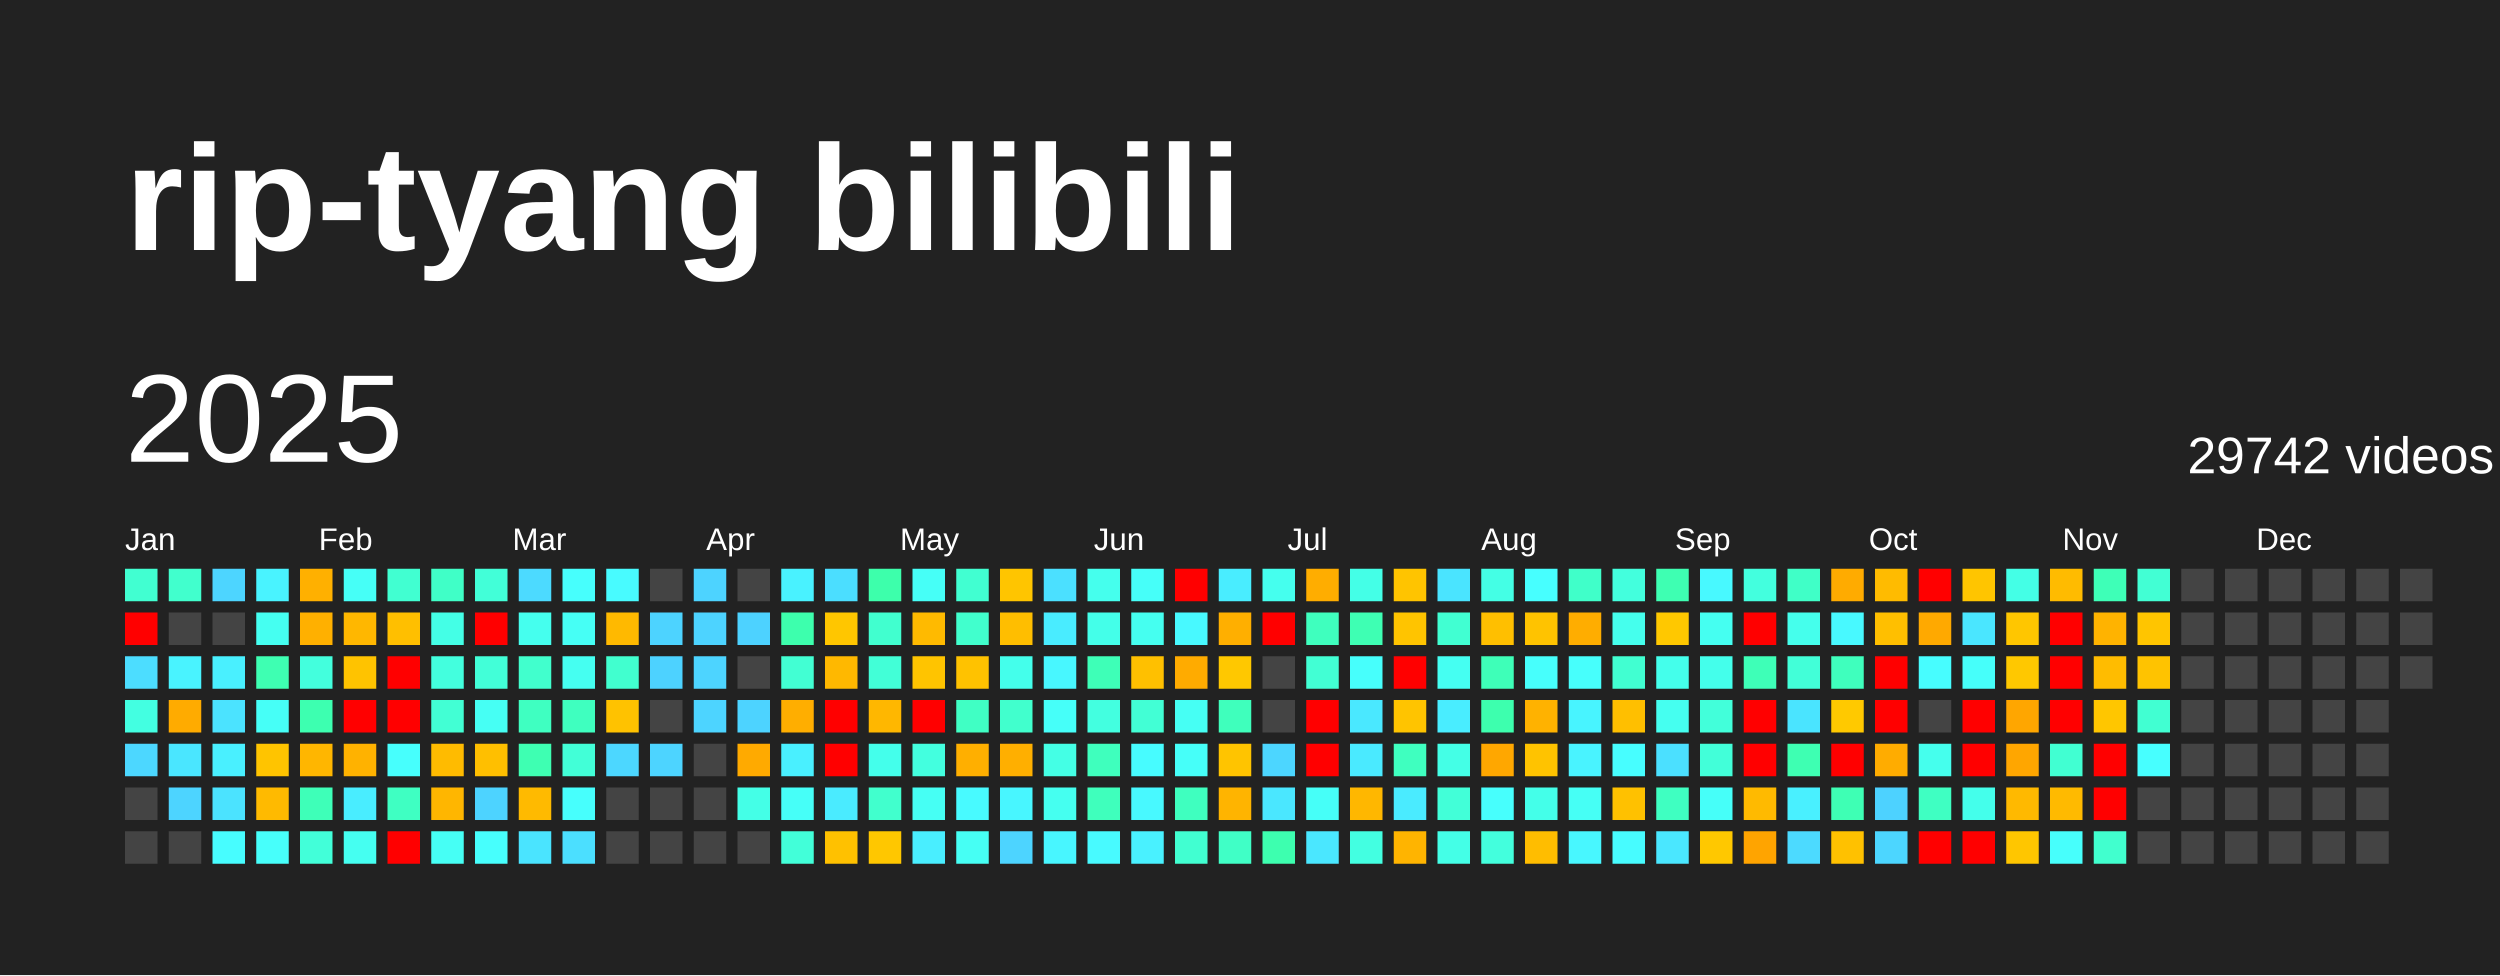
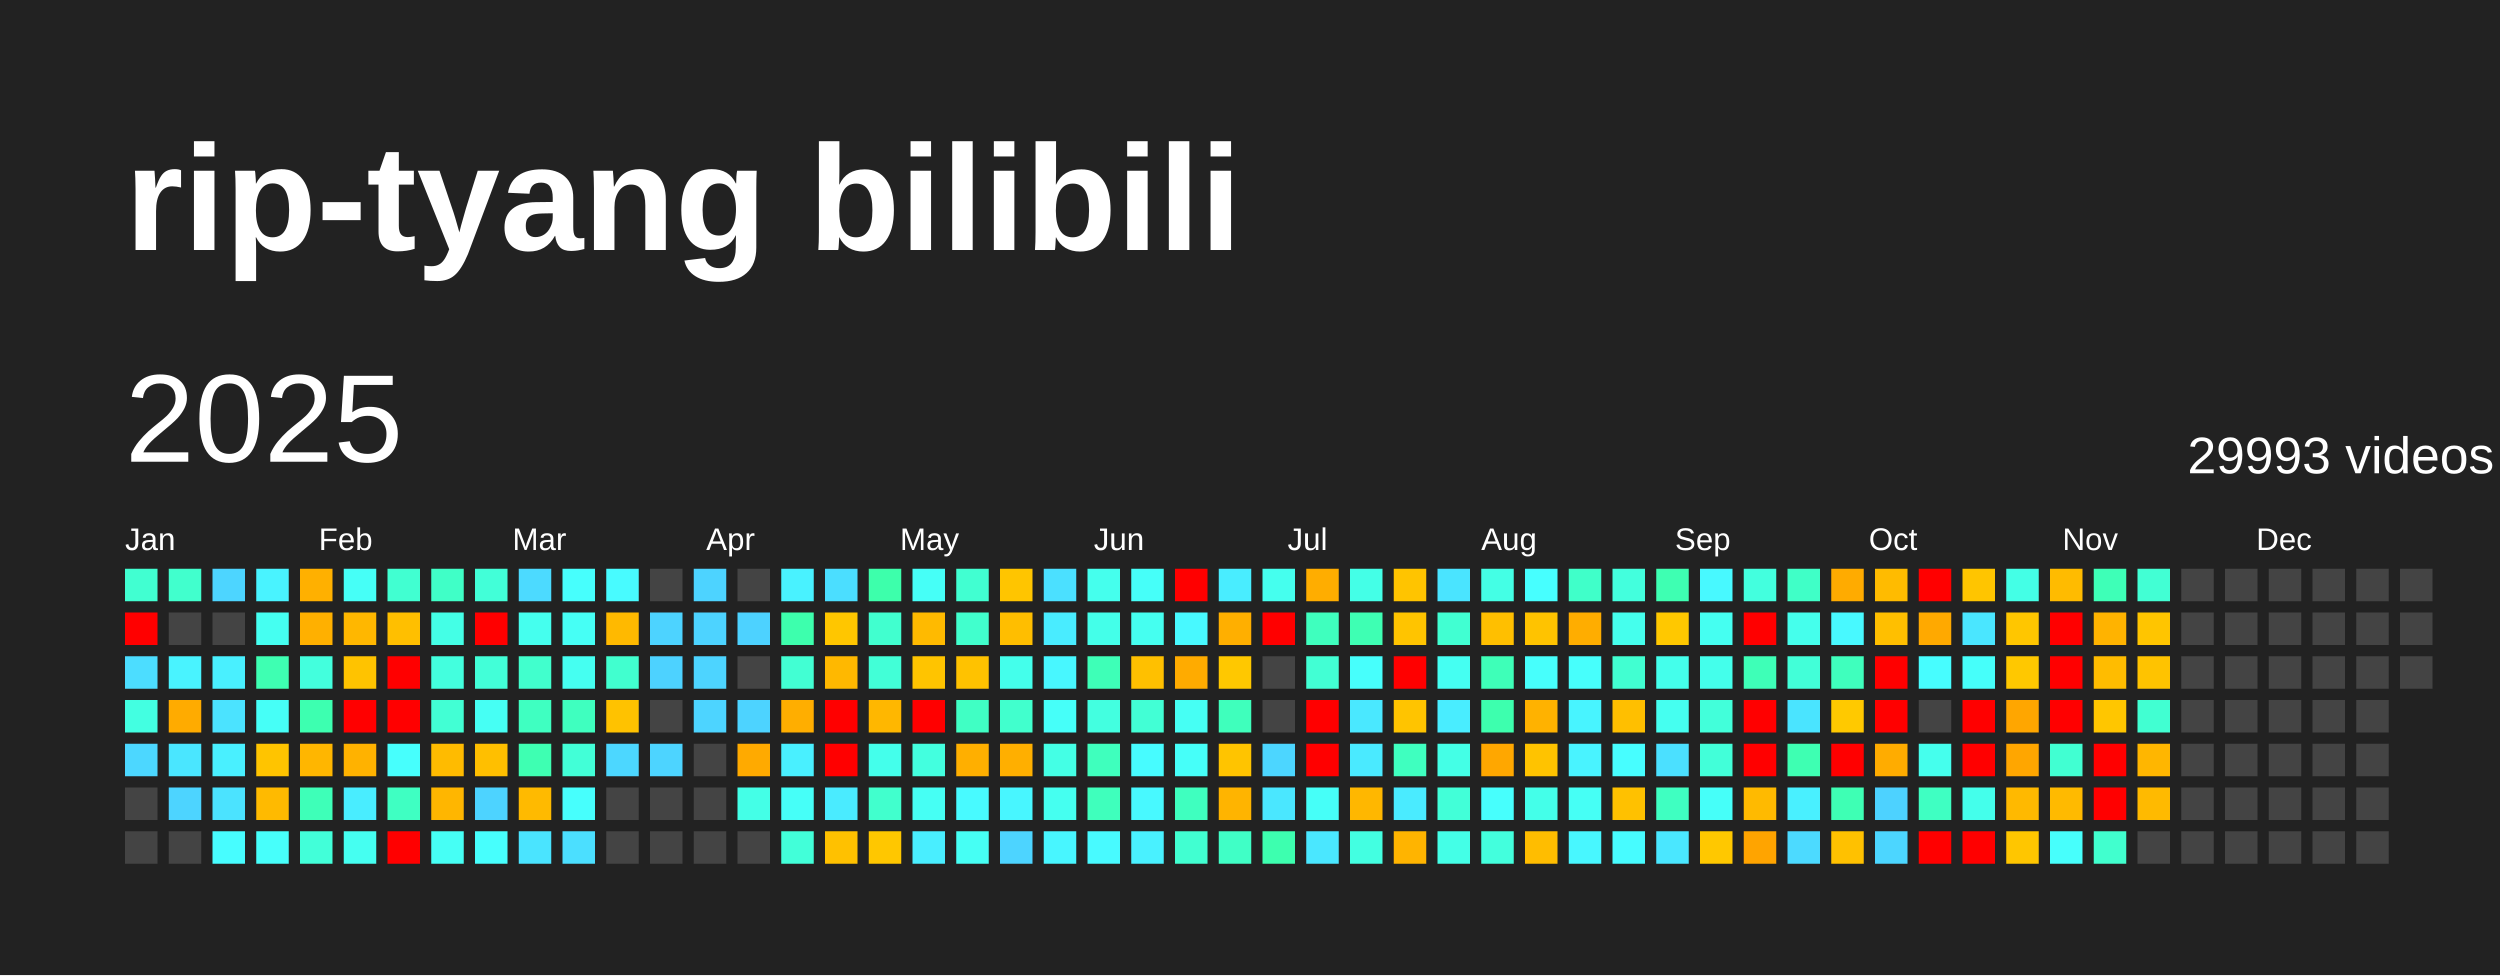
<svg xmlns="http://www.w3.org/2000/svg" baseProfile="full" height="78mm" version="1.1" viewBox="0,0,200,78" width="200mm">
  <defs />
  <rect fill="#222222" height="78" width="200" x="0" y="0" />
  <text fill="#FFFFFF" style="font-size:12px; font-family:Arial; font-weight:bold;" x="10" y="20">rip-tyang bilibili</text>
  <text dominant-baseline="hanging" fill="#FFFFFF" style="font-size:10.0px; font-family:Arial;" x="10" y="30">2025</text>
-   <text dominant-baseline="hanging" fill="#FFFFFF" style="font-size:4.125px; font-family:Arial;" x="175" y="35">29742 videos</text>
+   <text dominant-baseline="hanging" fill="#FFFFFF" style="font-size:4.125px; font-family:Arial;" x="175" y="35">29993 videos</text>
  <text fill="#FFFFFF" style="font-size:2.5px; font-family:Arial" x="10.0" y="44">Jan</text>
  <text fill="#FFFFFF" style="font-size:2.5px; font-family:Arial" x="25.5" y="44">Feb</text>
  <text fill="#FFFFFF" style="font-size:2.5px; font-family:Arial" x="41.0" y="44">Mar</text>
  <text fill="#FFFFFF" style="font-size:2.5px; font-family:Arial" x="56.5" y="44">Apr</text>
  <text fill="#FFFFFF" style="font-size:2.5px; font-family:Arial" x="72.0" y="44">May</text>
  <text fill="#FFFFFF" style="font-size:2.5px; font-family:Arial" x="87.5" y="44">Jun</text>
  <text fill="#FFFFFF" style="font-size:2.5px; font-family:Arial" x="103.0" y="44">Jul</text>
  <text fill="#FFFFFF" style="font-size:2.5px; font-family:Arial" x="118.5" y="44">Aug</text>
  <text fill="#FFFFFF" style="font-size:2.5px; font-family:Arial" x="134.0" y="44">Sep</text>
  <text fill="#FFFFFF" style="font-size:2.5px; font-family:Arial" x="149.5" y="44">Oct</text>
  <text fill="#FFFFFF" style="font-size:2.5px; font-family:Arial" x="165.0" y="44">Nov</text>
  <text fill="#FFFFFF" style="font-size:2.5px; font-family:Arial" x="180.5" y="44">Dec</text>
  <rect fill="#41ffd1" height="2.6" width="2.6" x="10.0" y="45.5" />
  <rect fill="red" height="2.6" width="2.6" x="10.0" y="49.0" />
  <rect fill="#4cddff" height="2.6" width="2.6" x="10.0" y="52.5" />
  <rect fill="#43ffe1" height="2.6" width="2.6" x="10.0" y="56.0" />
  <rect fill="#4cd7ff" height="2.6" width="2.6" x="10.0" y="59.5" />
  <rect fill="#444444" height="2.6" width="2.6" x="10.0" y="63.0" />
  <rect fill="#444444" height="2.6" width="2.6" x="10.0" y="66.5" />
  <rect fill="#41ffcd" height="2.6" width="2.6" x="13.5" y="45.5" />
  <rect fill="#444444" height="2.6" width="2.6" x="13.5" y="49.0" />
  <rect fill="#49f3ff" height="2.6" width="2.6" x="13.5" y="52.5" />
  <rect fill="#ffab00" height="2.6" width="2.6" x="13.5" y="56.0" />
  <rect fill="#4ae6ff" height="2.6" width="2.6" x="13.5" y="59.5" />
  <rect fill="#4dd4ff" height="2.6" width="2.6" x="13.5" y="63.0" />
  <rect fill="#444444" height="2.6" width="2.6" x="13.5" y="66.5" />
  <rect fill="#4dd5ff" height="2.6" width="2.6" x="17.0" y="45.5" />
  <rect fill="#444444" height="2.6" width="2.6" x="17.0" y="49.0" />
  <rect fill="#49f0ff" height="2.6" width="2.6" x="17.0" y="52.5" />
  <rect fill="#4be3ff" height="2.6" width="2.6" x="17.0" y="56.0" />
  <rect fill="#49f0ff" height="2.6" width="2.6" x="17.0" y="59.5" />
  <rect fill="#4be3ff" height="2.6" width="2.6" x="17.0" y="63.0" />
  <rect fill="#47fdff" height="2.6" width="2.6" x="17.0" y="66.5" />
  <rect fill="#49f3ff" height="2.6" width="2.6" x="20.5" y="45.5" />
  <rect fill="#45fff1" height="2.6" width="2.6" x="20.5" y="49.0" />
  <rect fill="#3effb2" height="2.6" width="2.6" x="20.5" y="52.5" />
  <rect fill="#46fff7" height="2.6" width="2.6" x="20.5" y="56.0" />
  <rect fill="#ffc400" height="2.6" width="2.6" x="20.5" y="59.5" />
  <rect fill="#ffba00" height="2.6" width="2.6" x="20.5" y="63.0" />
  <rect fill="#47fffb" height="2.6" width="2.6" x="20.5" y="66.5" />
  <rect fill="#ffb000" height="2.6" width="2.6" x="24.0" y="45.5" />
  <rect fill="#ffb000" height="2.6" width="2.6" x="24.0" y="49.0" />
  <rect fill="#43ffdd" height="2.6" width="2.6" x="24.0" y="52.5" />
  <rect fill="#3dffb0" height="2.6" width="2.6" x="24.0" y="56.0" />
  <rect fill="#ffb600" height="2.6" width="2.6" x="24.0" y="59.5" />
  <rect fill="#3effb8" height="2.6" width="2.6" x="24.0" y="63.0" />
  <rect fill="#42ffd9" height="2.6" width="2.6" x="24.0" y="66.5" />
  <rect fill="#46fff7" height="2.6" width="2.6" x="27.5" y="45.5" />
  <rect fill="#ffb700" height="2.6" width="2.6" x="27.5" y="49.0" />
  <rect fill="#ffc300" height="2.6" width="2.6" x="27.5" y="52.5" />
  <rect fill="red" height="2.6" width="2.6" x="27.5" y="56.0" />
  <rect fill="#ffb200" height="2.6" width="2.6" x="27.5" y="59.5" />
  <rect fill="#49edff" height="2.6" width="2.6" x="27.5" y="63.0" />
  <rect fill="#45fff1" height="2.6" width="2.6" x="27.5" y="66.5" />
  <rect fill="#41ffd1" height="2.6" width="2.6" x="31.0" y="45.5" />
  <rect fill="#ffbf00" height="2.6" width="2.6" x="31.0" y="49.0" />
  <rect fill="red" height="2.6" width="2.6" x="31.0" y="52.5" />
  <rect fill="red" height="2.6" width="2.6" x="31.0" y="56.0" />
  <rect fill="#47fffd" height="2.6" width="2.6" x="31.0" y="59.5" />
  <rect fill="#3fffc2" height="2.6" width="2.6" x="31.0" y="63.0" />
  <rect fill="red" height="2.6" width="2.6" x="31.0" y="66.5" />
  <rect fill="#40ffc7" height="2.6" width="2.6" x="34.5" y="45.5" />
  <rect fill="#44ffe6" height="2.6" width="2.6" x="34.5" y="49.0" />
  <rect fill="#43ffde" height="2.6" width="2.6" x="34.5" y="52.5" />
  <rect fill="#42ffd4" height="2.6" width="2.6" x="34.5" y="56.0" />
  <rect fill="#ffbb00" height="2.6" width="2.6" x="34.5" y="59.5" />
  <rect fill="#ffb600" height="2.6" width="2.6" x="34.5" y="63.0" />
  <rect fill="#46fff5" height="2.6" width="2.6" x="34.5" y="66.5" />
  <rect fill="#42ffd8" height="2.6" width="2.6" x="38.0" y="45.5" />
  <rect fill="red" height="2.6" width="2.6" x="38.0" y="49.0" />
  <rect fill="#42ffd8" height="2.6" width="2.6" x="38.0" y="52.5" />
  <rect fill="#46fff4" height="2.6" width="2.6" x="38.0" y="56.0" />
  <rect fill="#ffbf00" height="2.6" width="2.6" x="38.0" y="59.5" />
  <rect fill="#4dd3ff" height="2.6" width="2.6" x="38.0" y="63.0" />
  <rect fill="#47fffd" height="2.6" width="2.6" x="38.0" y="66.5" />
  <rect fill="#4cdaff" height="2.6" width="2.6" x="41.5" y="45.5" />
  <rect fill="#45ffee" height="2.6" width="2.6" x="41.5" y="49.0" />
  <rect fill="#41ffcd" height="2.6" width="2.6" x="41.5" y="52.5" />
  <rect fill="#3fffc1" height="2.6" width="2.6" x="41.5" y="56.0" />
  <rect fill="#3effb2" height="2.6" width="2.6" x="41.5" y="59.5" />
  <rect fill="#ffba00" height="2.6" width="2.6" x="41.5" y="63.0" />
  <rect fill="#4ae4ff" height="2.6" width="2.6" x="41.5" y="66.5" />
  <rect fill="#47fffd" height="2.6" width="2.6" x="45.0" y="45.5" />
  <rect fill="#46fff5" height="2.6" width="2.6" x="45.0" y="49.0" />
  <rect fill="#45fff1" height="2.6" width="2.6" x="45.0" y="52.5" />
  <rect fill="#3fffbf" height="2.6" width="2.6" x="45.0" y="56.0" />
  <rect fill="#42ffd7" height="2.6" width="2.6" x="45.0" y="59.5" />
  <rect fill="#47fffd" height="2.6" width="2.6" x="45.0" y="63.0" />
  <rect fill="#4bdfff" height="2.6" width="2.6" x="45.0" y="66.5" />
  <rect fill="#48fbff" height="2.6" width="2.6" x="48.5" y="45.5" />
  <rect fill="#ffb900" height="2.6" width="2.6" x="48.5" y="49.0" />
  <rect fill="#41ffcf" height="2.6" width="2.6" x="48.5" y="52.5" />
  <rect fill="#ffc200" height="2.6" width="2.6" x="48.5" y="56.0" />
  <rect fill="#4cd7ff" height="2.6" width="2.6" x="48.5" y="59.5" />
  <rect fill="#444444" height="2.6" width="2.6" x="48.5" y="63.0" />
  <rect fill="#444444" height="2.6" width="2.6" x="48.5" y="66.5" />
  <rect fill="#444444" height="2.6" width="2.6" x="52.0" y="45.5" />
  <rect fill="#4dd3ff" height="2.6" width="2.6" x="52.0" y="49.0" />
  <rect fill="#4dd2ff" height="2.6" width="2.6" x="52.0" y="52.5" />
  <rect fill="#444444" height="2.6" width="2.6" x="52.0" y="56.0" />
  <rect fill="#4dd4ff" height="2.6" width="2.6" x="52.0" y="59.5" />
  <rect fill="#444444" height="2.6" width="2.6" x="52.0" y="63.0" />
  <rect fill="#444444" height="2.6" width="2.6" x="52.0" y="66.5" />
  <rect fill="#4dd3ff" height="2.6" width="2.6" x="55.5" y="45.5" />
  <rect fill="#4dd3ff" height="2.6" width="2.6" x="55.5" y="49.0" />
  <rect fill="#4dd4ff" height="2.6" width="2.6" x="55.5" y="52.5" />
  <rect fill="#4dd4ff" height="2.6" width="2.6" x="55.5" y="56.0" />
  <rect fill="#444444" height="2.6" width="2.6" x="55.5" y="59.5" />
  <rect fill="#444444" height="2.6" width="2.6" x="55.5" y="63.0" />
  <rect fill="#444444" height="2.6" width="2.6" x="55.5" y="66.5" />
  <rect fill="#444444" height="2.6" width="2.6" x="59.0" y="45.5" />
  <rect fill="#4dd2ff" height="2.6" width="2.6" x="59.0" y="49.0" />
  <rect fill="#444444" height="2.6" width="2.6" x="59.0" y="52.5" />
  <rect fill="#4dd3ff" height="2.6" width="2.6" x="59.0" y="56.0" />
  <rect fill="#ffaa00" height="2.6" width="2.6" x="59.0" y="59.5" />
  <rect fill="#44ffe7" height="2.6" width="2.6" x="59.0" y="63.0" />
  <rect fill="#444444" height="2.6" width="2.6" x="59.0" y="66.5" />
  <rect fill="#49f2ff" height="2.6" width="2.6" x="62.5" y="45.5" />
  <rect fill="#3dffad" height="2.6" width="2.6" x="62.5" y="49.0" />
  <rect fill="#42ffd3" height="2.6" width="2.6" x="62.5" y="52.5" />
  <rect fill="#ffae00" height="2.6" width="2.6" x="62.5" y="56.0" />
  <rect fill="#49f0ff" height="2.6" width="2.6" x="62.5" y="59.5" />
  <rect fill="#46fff8" height="2.6" width="2.6" x="62.5" y="63.0" />
  <rect fill="#42ffd9" height="2.6" width="2.6" x="62.5" y="66.5" />
  <rect fill="#4bdeff" height="2.6" width="2.6" x="66.0" y="45.5" />
  <rect fill="#ffc600" height="2.6" width="2.6" x="66.0" y="49.0" />
  <rect fill="#ffb800" height="2.6" width="2.6" x="66.0" y="52.5" />
  <rect fill="red" height="2.6" width="2.6" x="66.0" y="56.0" />
  <rect fill="red" height="2.6" width="2.6" x="66.0" y="59.5" />
  <rect fill="#4aebff" height="2.6" width="2.6" x="66.0" y="63.0" />
  <rect fill="#ffc100" height="2.6" width="2.6" x="66.0" y="66.5" />
  <rect fill="#3dffab" height="2.6" width="2.6" x="69.5" y="45.5" />
  <rect fill="#41ffcf" height="2.6" width="2.6" x="69.5" y="49.0" />
  <rect fill="#42ffd7" height="2.6" width="2.6" x="69.5" y="52.5" />
  <rect fill="#ffb700" height="2.6" width="2.6" x="69.5" y="56.0" />
  <rect fill="#44ffeb" height="2.6" width="2.6" x="69.5" y="59.5" />
  <rect fill="#41ffcd" height="2.6" width="2.6" x="69.5" y="63.0" />
  <rect fill="#ffc700" height="2.6" width="2.6" x="69.5" y="66.5" />
  <rect fill="#46fff7" height="2.6" width="2.6" x="73.0" y="45.5" />
  <rect fill="#ffba00" height="2.6" width="2.6" x="73.0" y="49.0" />
  <rect fill="#ffc400" height="2.6" width="2.6" x="73.0" y="52.5" />
  <rect fill="red" height="2.6" width="2.6" x="73.0" y="56.0" />
  <rect fill="#43ffdf" height="2.6" width="2.6" x="73.0" y="59.5" />
  <rect fill="#46fff4" height="2.6" width="2.6" x="73.0" y="63.0" />
  <rect fill="#49eeff" height="2.6" width="2.6" x="73.0" y="66.5" />
  <rect fill="#41ffd1" height="2.6" width="2.6" x="76.5" y="45.5" />
  <rect fill="#41ffcd" height="2.6" width="2.6" x="76.5" y="49.0" />
  <rect fill="#ffc200" height="2.6" width="2.6" x="76.5" y="52.5" />
  <rect fill="#40ffc4" height="2.6" width="2.6" x="76.5" y="56.0" />
  <rect fill="#ffaf00" height="2.6" width="2.6" x="76.5" y="59.5" />
  <rect fill="#48faff" height="2.6" width="2.6" x="76.5" y="63.0" />
  <rect fill="#46fff4" height="2.6" width="2.6" x="76.5" y="66.5" />
  <rect fill="#ffc500" height="2.6" width="2.6" x="80.0" y="45.5" />
  <rect fill="#ffbe00" height="2.6" width="2.6" x="80.0" y="49.0" />
  <rect fill="#44ffeb" height="2.6" width="2.6" x="80.0" y="52.5" />
  <rect fill="#41ffcd" height="2.6" width="2.6" x="80.0" y="56.0" />
  <rect fill="#ffaf00" height="2.6" width="2.6" x="80.0" y="59.5" />
  <rect fill="#48f6ff" height="2.6" width="2.6" x="80.0" y="63.0" />
  <rect fill="#4dd4ff" height="2.6" width="2.6" x="80.0" y="66.5" />
  <rect fill="#4be0ff" height="2.6" width="2.6" x="83.5" y="45.5" />
  <rect fill="#49ecff" height="2.6" width="2.6" x="83.5" y="49.0" />
  <rect fill="#48f7ff" height="2.6" width="2.6" x="83.5" y="52.5" />
  <rect fill="#46fff9" height="2.6" width="2.6" x="83.5" y="56.0" />
  <rect fill="#44ffe5" height="2.6" width="2.6" x="83.5" y="59.5" />
  <rect fill="#45fff0" height="2.6" width="2.6" x="83.5" y="63.0" />
  <rect fill="#48f6ff" height="2.6" width="2.6" x="83.5" y="66.5" />
  <rect fill="#45ffed" height="2.6" width="2.6" x="87.0" y="45.5" />
  <rect fill="#44ffe9" height="2.6" width="2.6" x="87.0" y="49.0" />
  <rect fill="#3effb7" height="2.6" width="2.6" x="87.0" y="52.5" />
  <rect fill="#43ffe0" height="2.6" width="2.6" x="87.0" y="56.0" />
  <rect fill="#3fffbd" height="2.6" width="2.6" x="87.0" y="59.5" />
  <rect fill="#3fffbc" height="2.6" width="2.6" x="87.0" y="63.0" />
  <rect fill="#48faff" height="2.6" width="2.6" x="87.0" y="66.5" />
  <rect fill="#46fff9" height="2.6" width="2.6" x="90.5" y="45.5" />
  <rect fill="#45fff0" height="2.6" width="2.6" x="90.5" y="49.0" />
  <rect fill="#ffc000" height="2.6" width="2.6" x="90.5" y="52.5" />
  <rect fill="#42ffd5" height="2.6" width="2.6" x="90.5" y="56.0" />
  <rect fill="#47fcff" height="2.6" width="2.6" x="90.5" y="59.5" />
  <rect fill="#48f9ff" height="2.6" width="2.6" x="90.5" y="63.0" />
  <rect fill="#49f1ff" height="2.6" width="2.6" x="90.5" y="66.5" />
  <rect fill="red" height="2.6" width="2.6" x="94.0" y="45.5" />
  <rect fill="#48f9ff" height="2.6" width="2.6" x="94.0" y="49.0" />
  <rect fill="#ffab00" height="2.6" width="2.6" x="94.0" y="52.5" />
  <rect fill="#46fff4" height="2.6" width="2.6" x="94.0" y="56.0" />
  <rect fill="#46fff9" height="2.6" width="2.6" x="94.0" y="59.5" />
  <rect fill="#3fffbf" height="2.6" width="2.6" x="94.0" y="63.0" />
  <rect fill="#41ffd1" height="2.6" width="2.6" x="94.0" y="66.5" />
  <rect fill="#49edff" height="2.6" width="2.6" x="97.5" y="45.5" />
  <rect fill="#ffaf00" height="2.6" width="2.6" x="97.5" y="49.0" />
  <rect fill="#ffc800" height="2.6" width="2.6" x="97.5" y="52.5" />
  <rect fill="#3fffbc" height="2.6" width="2.6" x="97.5" y="56.0" />
  <rect fill="#ffc400" height="2.6" width="2.6" x="97.5" y="59.5" />
  <rect fill="#ffb400" height="2.6" width="2.6" x="97.5" y="63.0" />
  <rect fill="#40ffc6" height="2.6" width="2.6" x="97.5" y="66.5" />
  <rect fill="#45ffee" height="2.6" width="2.6" x="101.0" y="45.5" />
  <rect fill="red" height="2.6" width="2.6" x="101.0" y="49.0" />
  <rect fill="#444444" height="2.6" width="2.6" x="101.0" y="52.5" />
  <rect fill="#444444" height="2.6" width="2.6" x="101.0" y="56.0" />
  <rect fill="#4cd6ff" height="2.6" width="2.6" x="101.0" y="59.5" />
  <rect fill="#4ae7ff" height="2.6" width="2.6" x="101.0" y="63.0" />
  <rect fill="#3dffaf" height="2.6" width="2.6" x="101.0" y="66.5" />
  <rect fill="#ffad00" height="2.6" width="2.6" x="104.5" y="45.5" />
  <rect fill="#3fffbe" height="2.6" width="2.6" x="104.5" y="49.0" />
  <rect fill="#42ffd4" height="2.6" width="2.6" x="104.5" y="52.5" />
  <rect fill="red" height="2.6" width="2.6" x="104.5" y="56.0" />
  <rect fill="red" height="2.6" width="2.6" x="104.5" y="59.5" />
  <rect fill="#46fff8" height="2.6" width="2.6" x="104.5" y="63.0" />
  <rect fill="#4ae7ff" height="2.6" width="2.6" x="104.5" y="66.5" />
  <rect fill="#44ffe7" height="2.6" width="2.6" x="108.0" y="45.5" />
  <rect fill="#3effb3" height="2.6" width="2.6" x="108.0" y="49.0" />
  <rect fill="#47fffc" height="2.6" width="2.6" x="108.0" y="52.5" />
  <rect fill="#4ae8ff" height="2.6" width="2.6" x="108.0" y="56.0" />
  <rect fill="#4aeaff" height="2.6" width="2.6" x="108.0" y="59.5" />
  <rect fill="#ffb700" height="2.6" width="2.6" x="108.0" y="63.0" />
  <rect fill="#43ffe1" height="2.6" width="2.6" x="108.0" y="66.5" />
  <rect fill="#ffc400" height="2.6" width="2.6" x="111.5" y="45.5" />
  <rect fill="#ffc400" height="2.6" width="2.6" x="111.5" y="49.0" />
  <rect fill="red" height="2.6" width="2.6" x="111.5" y="52.5" />
  <rect fill="#ffc400" height="2.6" width="2.6" x="111.5" y="56.0" />
  <rect fill="#3fffbf" height="2.6" width="2.6" x="111.5" y="59.5" />
  <rect fill="#4aebff" height="2.6" width="2.6" x="111.5" y="63.0" />
  <rect fill="#ffb400" height="2.6" width="2.6" x="111.5" y="66.5" />
  <rect fill="#4ae4ff" height="2.6" width="2.6" x="115.0" y="45.5" />
  <rect fill="#41ffd2" height="2.6" width="2.6" x="115.0" y="49.0" />
  <rect fill="#45fff2" height="2.6" width="2.6" x="115.0" y="52.5" />
  <rect fill="#49edff" height="2.6" width="2.6" x="115.0" y="56.0" />
  <rect fill="#44ffe6" height="2.6" width="2.6" x="115.0" y="59.5" />
  <rect fill="#42ffd8" height="2.6" width="2.6" x="115.0" y="63.0" />
  <rect fill="#44ffe7" height="2.6" width="2.6" x="115.0" y="66.5" />
  <rect fill="#44ffe5" height="2.6" width="2.6" x="118.5" y="45.5" />
  <rect fill="#ffbf00" height="2.6" width="2.6" x="118.5" y="49.0" />
  <rect fill="#3effb8" height="2.6" width="2.6" x="118.5" y="52.5" />
  <rect fill="#3dffae" height="2.6" width="2.6" x="118.5" y="56.0" />
  <rect fill="#ffa700" height="2.6" width="2.6" x="118.5" y="59.5" />
  <rect fill="#47fffd" height="2.6" width="2.6" x="118.5" y="63.0" />
  <rect fill="#43ffdd" height="2.6" width="2.6" x="118.5" y="66.5" />
  <rect fill="#47ffff" height="2.6" width="2.6" x="122.0" y="45.5" />
  <rect fill="#ffc300" height="2.6" width="2.6" x="122.0" y="49.0" />
  <rect fill="#47fffc" height="2.6" width="2.6" x="122.0" y="52.5" />
  <rect fill="#ffb200" height="2.6" width="2.6" x="122.0" y="56.0" />
  <rect fill="#ffc300" height="2.6" width="2.6" x="122.0" y="59.5" />
  <rect fill="#44ffe9" height="2.6" width="2.6" x="122.0" y="63.0" />
  <rect fill="#ffbd00" height="2.6" width="2.6" x="122.0" y="66.5" />
  <rect fill="#40ffc9" height="2.6" width="2.6" x="125.5" y="45.5" />
  <rect fill="#ffad00" height="2.6" width="2.6" x="125.5" y="49.0" />
  <rect fill="#47fffc" height="2.6" width="2.6" x="125.5" y="52.5" />
  <rect fill="#48f4ff" height="2.6" width="2.6" x="125.5" y="56.0" />
  <rect fill="#49f3ff" height="2.6" width="2.6" x="125.5" y="59.5" />
  <rect fill="#46fff5" height="2.6" width="2.6" x="125.5" y="63.0" />
  <rect fill="#48f7ff" height="2.6" width="2.6" x="125.5" y="66.5" />
  <rect fill="#43ffdd" height="2.6" width="2.6" x="129.0" y="45.5" />
  <rect fill="#45ffed" height="2.6" width="2.6" x="129.0" y="49.0" />
  <rect fill="#41ffd1" height="2.6" width="2.6" x="129.0" y="52.5" />
  <rect fill="#ffbf00" height="2.6" width="2.6" x="129.0" y="56.0" />
  <rect fill="#47feff" height="2.6" width="2.6" x="129.0" y="59.5" />
  <rect fill="#ffc100" height="2.6" width="2.6" x="129.0" y="63.0" />
  <rect fill="#47fcff" height="2.6" width="2.6" x="129.0" y="66.5" />
  <rect fill="#3effb2" height="2.6" width="2.6" x="132.5" y="45.5" />
  <rect fill="#ffc800" height="2.6" width="2.6" x="132.5" y="49.0" />
  <rect fill="#44ffeb" height="2.6" width="2.6" x="132.5" y="52.5" />
  <rect fill="#45fff0" height="2.6" width="2.6" x="132.5" y="56.0" />
  <rect fill="#4be0ff" height="2.6" width="2.6" x="132.5" y="59.5" />
  <rect fill="#3fffc1" height="2.6" width="2.6" x="132.5" y="63.0" />
  <rect fill="#4ae7ff" height="2.6" width="2.6" x="132.5" y="66.5" />
  <rect fill="#48f9ff" height="2.6" width="2.6" x="136.0" y="45.5" />
  <rect fill="#45fff1" height="2.6" width="2.6" x="136.0" y="49.0" />
  <rect fill="#44ffeb" height="2.6" width="2.6" x="136.0" y="52.5" />
  <rect fill="#42ffda" height="2.6" width="2.6" x="136.0" y="56.0" />
  <rect fill="#42ffd9" height="2.6" width="2.6" x="136.0" y="59.5" />
  <rect fill="#46fff9" height="2.6" width="2.6" x="136.0" y="63.0" />
  <rect fill="#ffc800" height="2.6" width="2.6" x="136.0" y="66.5" />
  <rect fill="#43ffde" height="2.6" width="2.6" x="139.5" y="45.5" />
  <rect fill="red" height="2.6" width="2.6" x="139.5" y="49.0" />
  <rect fill="#3effb7" height="2.6" width="2.6" x="139.5" y="52.5" />
  <rect fill="red" height="2.6" width="2.6" x="139.5" y="56.0" />
  <rect fill="red" height="2.6" width="2.6" x="139.5" y="59.5" />
  <rect fill="#ffba00" height="2.6" width="2.6" x="139.5" y="63.0" />
  <rect fill="#ffa400" height="2.6" width="2.6" x="139.5" y="66.5" />
  <rect fill="#40ffc7" height="2.6" width="2.6" x="143.0" y="45.5" />
  <rect fill="#45ffec" height="2.6" width="2.6" x="143.0" y="49.0" />
  <rect fill="#42ffd8" height="2.6" width="2.6" x="143.0" y="52.5" />
  <rect fill="#4ae4ff" height="2.6" width="2.6" x="143.0" y="56.0" />
  <rect fill="#3effb2" height="2.6" width="2.6" x="143.0" y="59.5" />
  <rect fill="#49f0ff" height="2.6" width="2.6" x="143.0" y="63.0" />
  <rect fill="#4cdaff" height="2.6" width="2.6" x="143.0" y="66.5" />
  <rect fill="#ffab00" height="2.6" width="2.6" x="146.5" y="45.5" />
  <rect fill="#48f9ff" height="2.6" width="2.6" x="146.5" y="49.0" />
  <rect fill="#3fffbd" height="2.6" width="2.6" x="146.5" y="52.5" />
  <rect fill="#ffc900" height="2.6" width="2.6" x="146.5" y="56.0" />
  <rect fill="red" height="2.6" width="2.6" x="146.5" y="59.5" />
  <rect fill="#3effb4" height="2.6" width="2.6" x="146.5" y="63.0" />
  <rect fill="#ffc100" height="2.6" width="2.6" x="146.5" y="66.5" />
  <rect fill="#ffbb00" height="2.6" width="2.6" x="150.0" y="45.5" />
  <rect fill="#ffbf00" height="2.6" width="2.6" x="150.0" y="49.0" />
  <rect fill="red" height="2.6" width="2.6" x="150.0" y="52.5" />
  <rect fill="red" height="2.6" width="2.6" x="150.0" y="56.0" />
  <rect fill="#ffac00" height="2.6" width="2.6" x="150.0" y="59.5" />
  <rect fill="#4dd2ff" height="2.6" width="2.6" x="150.0" y="63.0" />
  <rect fill="#4cd6ff" height="2.6" width="2.6" x="150.0" y="66.5" />
  <rect fill="red" height="2.6" width="2.6" x="153.5" y="45.5" />
  <rect fill="#ffa900" height="2.6" width="2.6" x="153.5" y="49.0" />
  <rect fill="#47fdff" height="2.6" width="2.6" x="153.5" y="52.5" />
  <rect fill="#444444" height="2.6" width="2.6" x="153.5" y="56.0" />
  <rect fill="#45ffed" height="2.6" width="2.6" x="153.5" y="59.5" />
  <rect fill="#3fffc2" height="2.6" width="2.6" x="153.5" y="63.0" />
  <rect fill="red" height="2.6" width="2.6" x="153.5" y="66.5" />
  <rect fill="#ffc500" height="2.6" width="2.6" x="157.0" y="45.5" />
  <rect fill="#4ae6ff" height="2.6" width="2.6" x="157.0" y="49.0" />
  <rect fill="#46fffa" height="2.6" width="2.6" x="157.0" y="52.5" />
  <rect fill="red" height="2.6" width="2.6" x="157.0" y="56.0" />
  <rect fill="red" height="2.6" width="2.6" x="157.0" y="59.5" />
  <rect fill="#44ffeb" height="2.6" width="2.6" x="157.0" y="63.0" />
  <rect fill="red" height="2.6" width="2.6" x="157.0" y="66.5" />
  <rect fill="#44ffe6" height="2.6" width="2.6" x="160.5" y="45.5" />
  <rect fill="#ffc600" height="2.6" width="2.6" x="160.5" y="49.0" />
  <rect fill="#ffc800" height="2.6" width="2.6" x="160.5" y="52.5" />
  <rect fill="#ffa600" height="2.6" width="2.6" x="160.5" y="56.0" />
  <rect fill="#ffa600" height="2.6" width="2.6" x="160.5" y="59.5" />
  <rect fill="#ffb900" height="2.6" width="2.6" x="160.5" y="63.0" />
  <rect fill="#ffc600" height="2.6" width="2.6" x="160.5" y="66.5" />
  <rect fill="#ffbb00" height="2.6" width="2.6" x="164.0" y="45.5" />
  <rect fill="red" height="2.6" width="2.6" x="164.0" y="49.0" />
  <rect fill="red" height="2.6" width="2.6" x="164.0" y="52.5" />
  <rect fill="red" height="2.6" width="2.6" x="164.0" y="56.0" />
  <rect fill="#41ffd2" height="2.6" width="2.6" x="164.0" y="59.5" />
  <rect fill="#ffba00" height="2.6" width="2.6" x="164.0" y="63.0" />
  <rect fill="#47fffc" height="2.6" width="2.6" x="164.0" y="66.5" />
  <rect fill="#3effb7" height="2.6" width="2.6" x="167.5" y="45.5" />
  <rect fill="#ffb300" height="2.6" width="2.6" x="167.5" y="49.0" />
  <rect fill="#ffbc00" height="2.6" width="2.6" x="167.5" y="52.5" />
  <rect fill="#ffc600" height="2.6" width="2.6" x="167.5" y="56.0" />
  <rect fill="red" height="2.6" width="2.6" x="167.5" y="59.5" />
  <rect fill="red" height="2.6" width="2.6" x="167.5" y="63.0" />
  <rect fill="#41ffce" height="2.6" width="2.6" x="167.5" y="66.5" />
  <rect fill="#42ffd4" height="2.6" width="2.6" x="171.0" y="45.5" />
  <rect fill="#ffc500" height="2.6" width="2.6" x="171.0" y="49.0" />
  <rect fill="#ffc300" height="2.6" width="2.6" x="171.0" y="52.5" />
  <rect fill="#41ffd2" height="2.6" width="2.6" x="171.0" y="56.0" />
-   <rect fill="#47ffff" height="2.6" width="2.6" x="171.0" y="59.5" />
-   <rect fill="#444444" height="2.6" width="2.6" x="171.0" y="63.0" />
+   <rect fill="#ffb600" height="2.6" width="2.6" x="171.0" y="59.5" />
+   <rect fill="#ffba00" height="2.6" width="2.6" x="171.0" y="63.0" />
  <rect fill="#444444" height="2.6" width="2.6" x="171.0" y="66.5" />
  <rect fill="#444444" height="2.6" width="2.6" x="174.5" y="45.5" />
  <rect fill="#444444" height="2.6" width="2.6" x="174.5" y="49.0" />
  <rect fill="#444444" height="2.6" width="2.6" x="174.5" y="52.5" />
  <rect fill="#444444" height="2.6" width="2.6" x="174.5" y="56.0" />
  <rect fill="#444444" height="2.6" width="2.6" x="174.5" y="59.5" />
  <rect fill="#444444" height="2.6" width="2.6" x="174.5" y="63.0" />
  <rect fill="#444444" height="2.6" width="2.6" x="174.5" y="66.5" />
  <rect fill="#444444" height="2.6" width="2.6" x="178.0" y="45.5" />
  <rect fill="#444444" height="2.6" width="2.6" x="178.0" y="49.0" />
  <rect fill="#444444" height="2.6" width="2.6" x="178.0" y="52.5" />
  <rect fill="#444444" height="2.6" width="2.6" x="178.0" y="56.0" />
  <rect fill="#444444" height="2.6" width="2.6" x="178.0" y="59.5" />
  <rect fill="#444444" height="2.6" width="2.6" x="178.0" y="63.0" />
  <rect fill="#444444" height="2.6" width="2.6" x="178.0" y="66.5" />
  <rect fill="#444444" height="2.6" width="2.6" x="181.5" y="45.5" />
  <rect fill="#444444" height="2.6" width="2.6" x="181.5" y="49.0" />
  <rect fill="#444444" height="2.6" width="2.6" x="181.5" y="52.5" />
  <rect fill="#444444" height="2.6" width="2.6" x="181.5" y="56.0" />
  <rect fill="#444444" height="2.6" width="2.6" x="181.5" y="59.5" />
  <rect fill="#444444" height="2.6" width="2.6" x="181.5" y="63.0" />
  <rect fill="#444444" height="2.6" width="2.6" x="181.5" y="66.5" />
  <rect fill="#444444" height="2.6" width="2.6" x="185.0" y="45.5" />
  <rect fill="#444444" height="2.6" width="2.6" x="185.0" y="49.0" />
  <rect fill="#444444" height="2.6" width="2.6" x="185.0" y="52.5" />
  <rect fill="#444444" height="2.6" width="2.6" x="185.0" y="56.0" />
  <rect fill="#444444" height="2.6" width="2.6" x="185.0" y="59.5" />
  <rect fill="#444444" height="2.6" width="2.6" x="185.0" y="63.0" />
  <rect fill="#444444" height="2.6" width="2.6" x="185.0" y="66.5" />
  <rect fill="#444444" height="2.6" width="2.6" x="188.5" y="45.5" />
  <rect fill="#444444" height="2.6" width="2.6" x="188.5" y="49.0" />
  <rect fill="#444444" height="2.6" width="2.6" x="188.5" y="52.5" />
  <rect fill="#444444" height="2.6" width="2.6" x="188.5" y="56.0" />
  <rect fill="#444444" height="2.6" width="2.6" x="188.5" y="59.5" />
  <rect fill="#444444" height="2.6" width="2.6" x="188.5" y="63.0" />
  <rect fill="#444444" height="2.6" width="2.6" x="188.5" y="66.5" />
  <rect fill="#444444" height="2.6" width="2.6" x="192.0" y="45.5" />
  <rect fill="#444444" height="2.6" width="2.6" x="192.0" y="49.0" />
  <rect fill="#444444" height="2.6" width="2.6" x="192.0" y="52.5" />
</svg>
